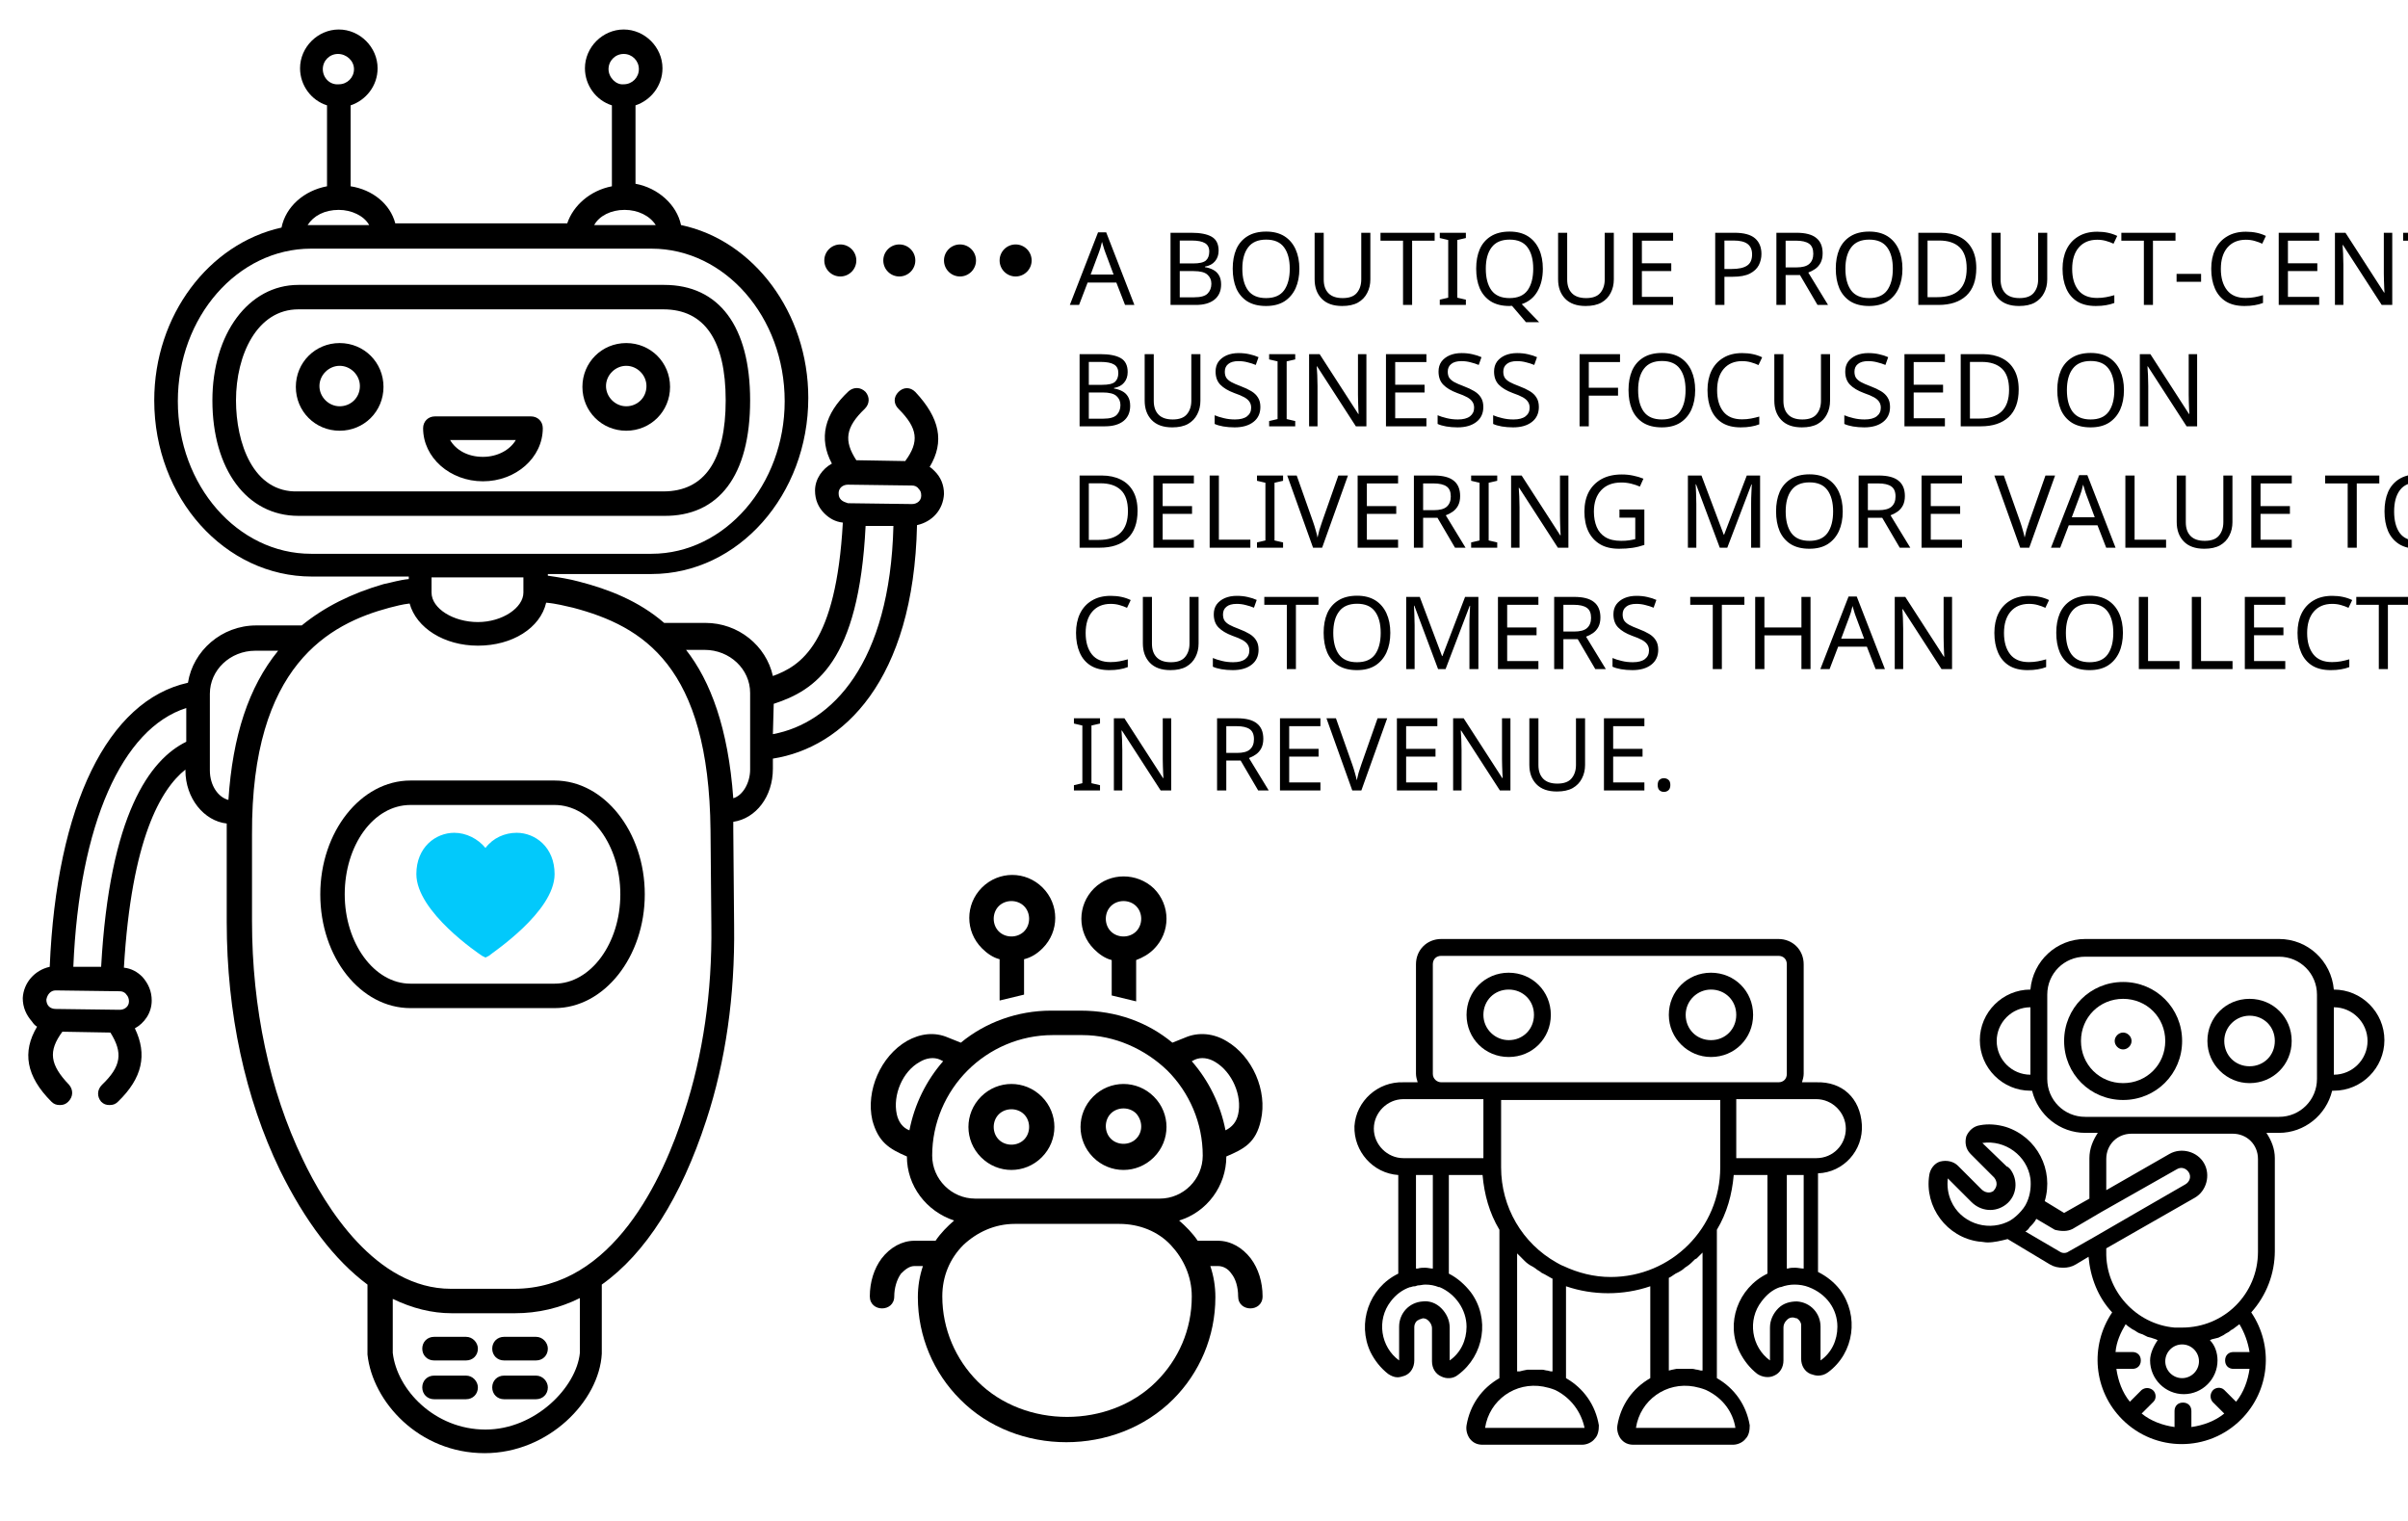
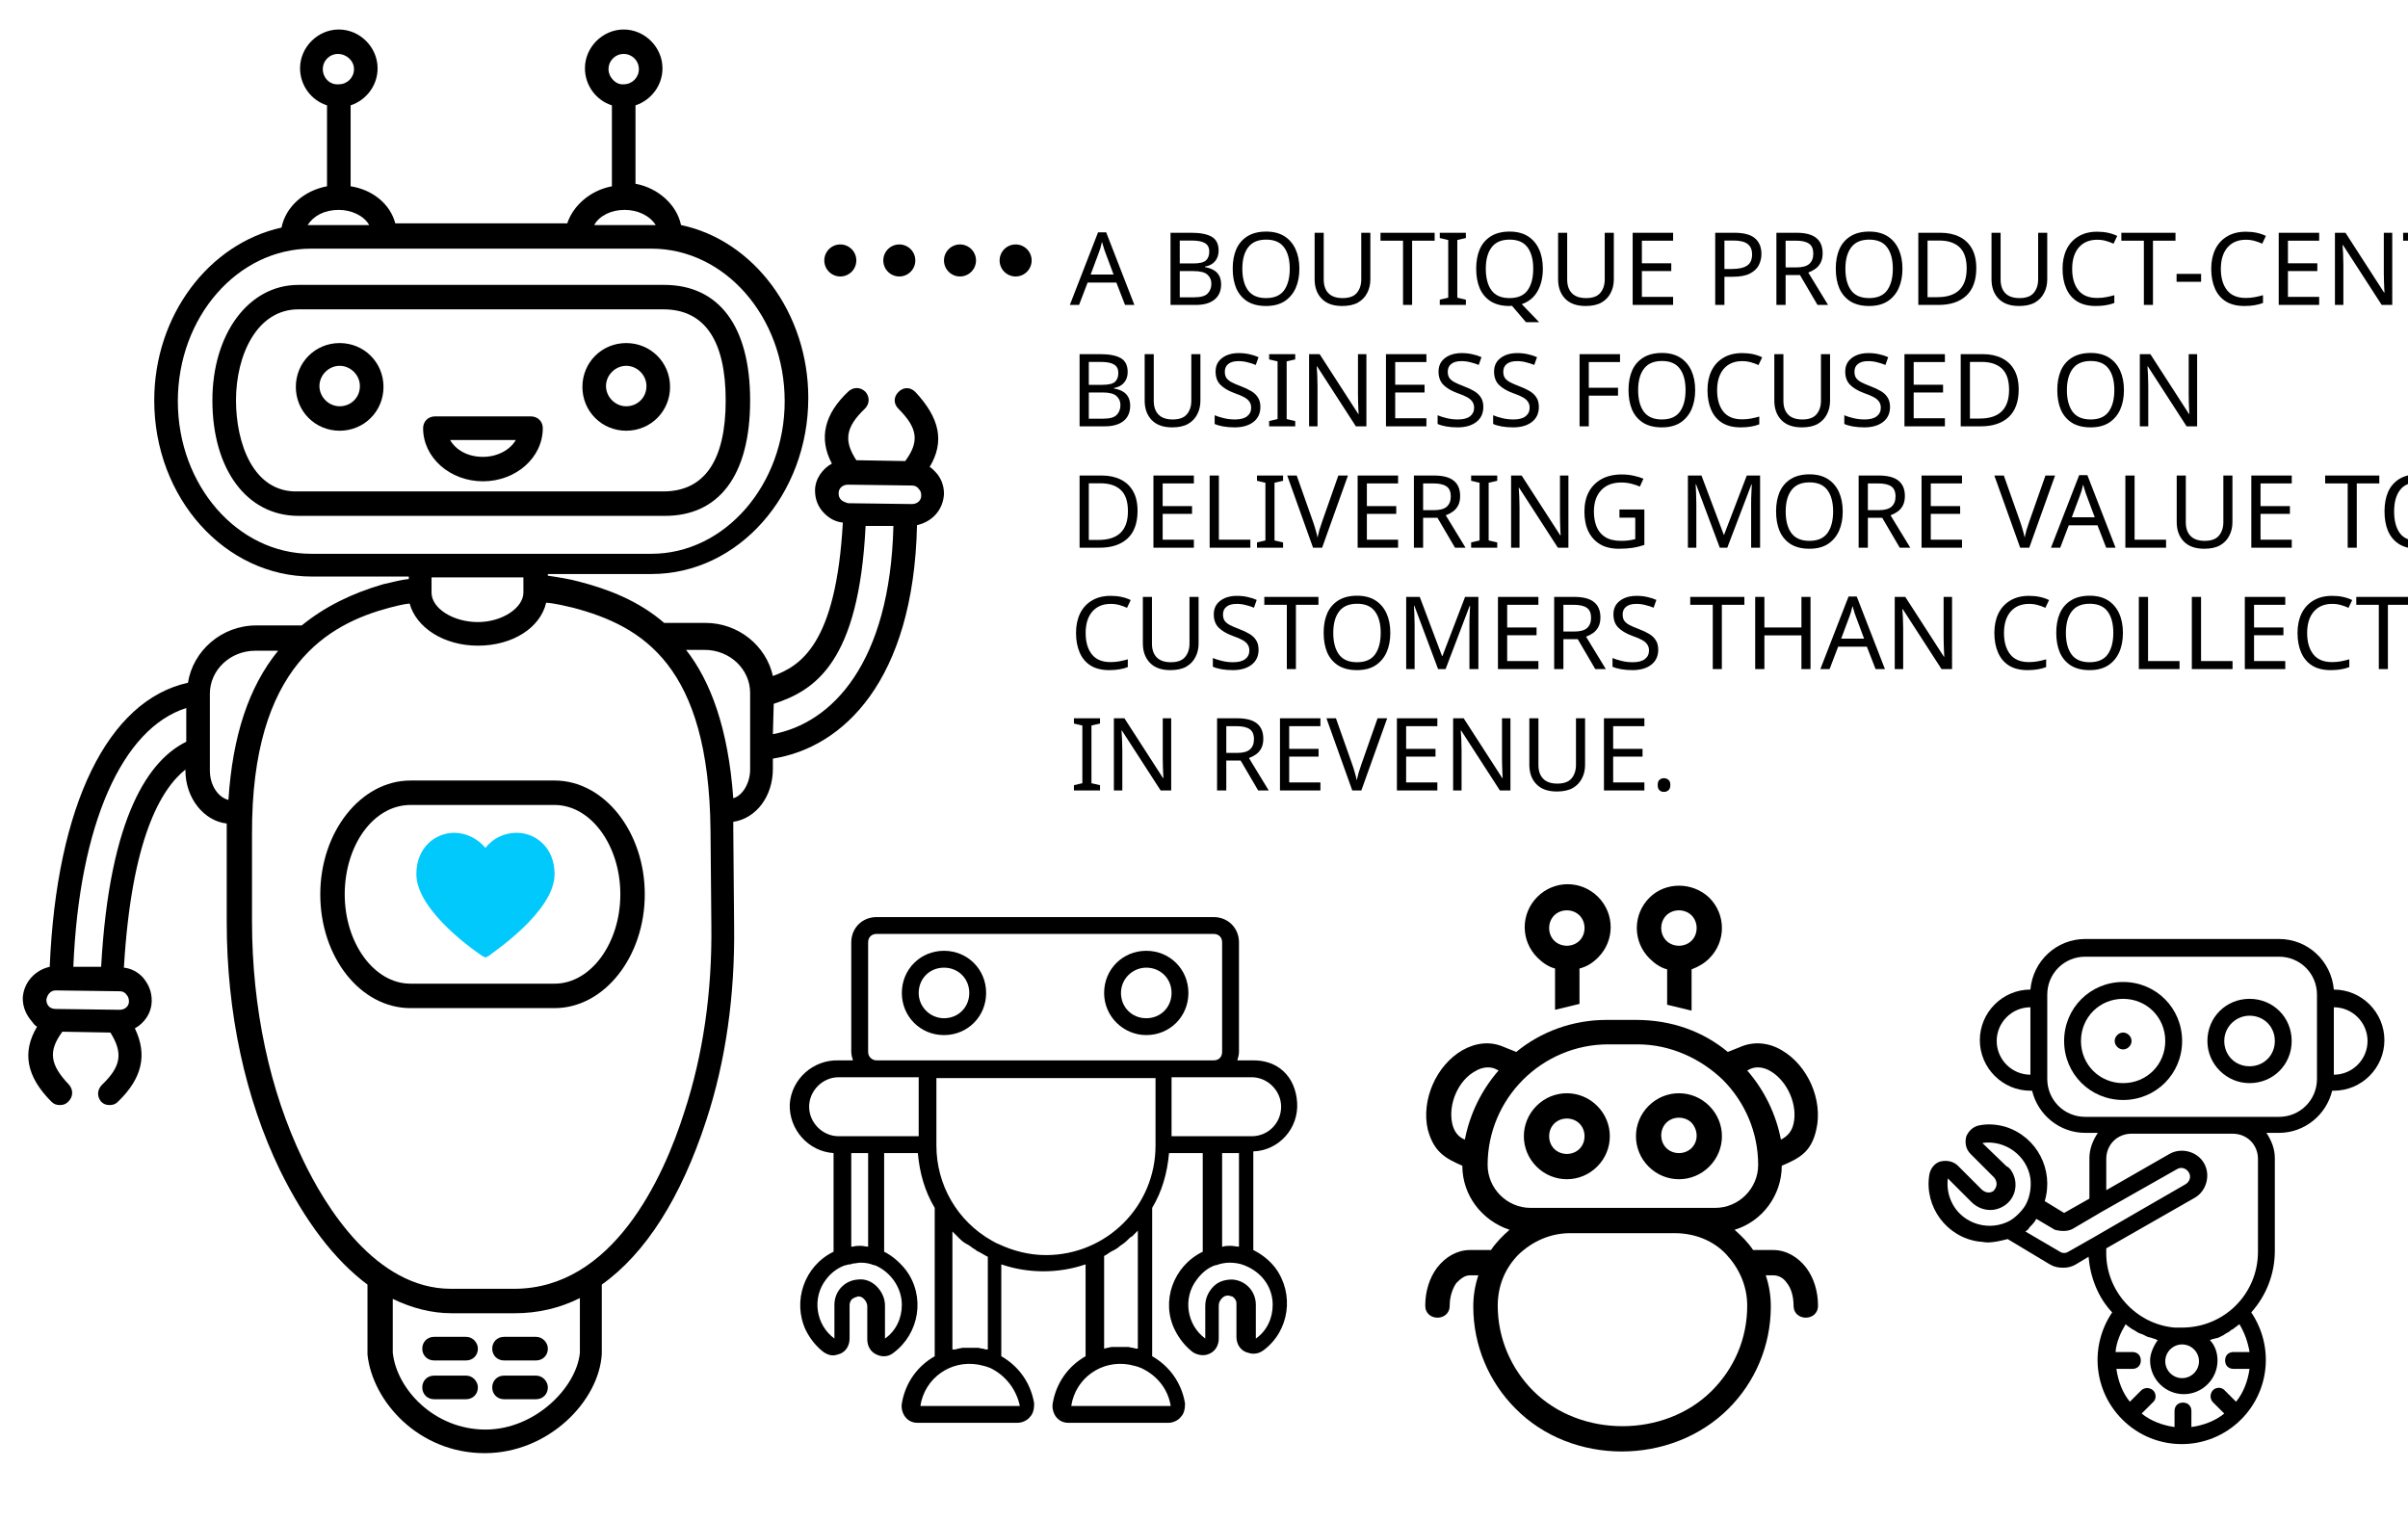
<svg xmlns="http://www.w3.org/2000/svg" version="1.1" id="Family" x="0px" y="0px" viewBox="0 0 285.7 180.4" style="enable-background:new 0 0 285.7 180.4;" xml:space="preserve">
  <style type="text/css">
	.st0{display:none;}
	.st1{fill:#02C9FB;}
	.st2{fill:none;}
	.st3{font-family:'HelveticaNeue-CondensedBlack';}
	.st4{font-size:11.996px;}
</style>
  <g id="Child_2_">
    <g id="Bot_33_1_">
      <path d="M258.9,123.5c0-3.9-3.1-7-7-7s-7,3.1-7,7s3.1,7,7,7S258.9,127.4,258.9,123.5z M251.9,128.5c-2.8,0-5-2.2-5-5s2.2-5,5-5    s5,2.2,5,5S254.7,128.5,251.9,128.5z" />
      <path d="M266.9,128.5c2.8,0,5-2.2,5-5s-2.2-5-5-5s-5,2.2-5,5S264.2,128.5,266.9,128.5z M266.9,120.5c1.7,0,3,1.3,3,3s-1.3,3-3,3    s-3-1.3-3-3S265.3,120.5,266.9,120.5z" />
      <path d="M251.2,122.8c-0.4,0.4-0.4,1,0,1.4s1,0.4,1.4,0s0.4-1,0-1.4S251.6,122.4,251.2,122.8z" />
      <path d="M236.5,141.3c-0.4,0.3-1,0.2-1.4-0.2l-2.8-2.8c-0.5-0.5-1.3-0.7-2.1-0.5c-0.7,0.2-1.2,0.9-1.3,1.6    c-0.6,3.8,2.1,7.4,5.9,7.9c0.3,0,0.7,0.1,1,0.1c0.8,0,1.6-0.2,2.4-0.4l5,3c0.5,0.3,1,0.4,1.6,0.4c0.5,0,1-0.1,1.5-0.4l1.5-0.9    c0.2,2.4,1.1,4.8,2.8,6.6c-2.7,4-2.2,9.3,1.2,12.7l0,0l0,0c3.9,3.9,10.2,3.9,14.1,0l0,0l0,0c3.4-3.4,3.9-8.7,1.2-12.7    c1.8-2,2.8-4.6,2.8-7.3v-11c0-1.1-0.4-2.1-1-3h1.5c3,0,5.6-2.1,6.3-5h0.2c3.3,0,6-2.7,6-6s-2.7-6-6-6l0,0c-0.3-3.4-3.1-6-6.5-6    h-23c-3.4,0-6.2,2.6-6.5,6l0,0c-3.3,0-6,2.7-6,6s2.7,6,6,6h0.2c0.7,2.9,3.3,5,6.3,5h1.5c-0.6,0.9-1,1.9-1,3v4.8l-3,1.7l-2.3-1.4    c1.1-3.7-0.9-7.6-4.6-8.8c-1-0.3-2.1-0.4-3.1-0.2c-0.7,0.1-1.3,0.6-1.6,1.3c-0.2,0.7-0.1,1.5,0.5,2.1l2.8,2.8    C237,140.2,237,140.8,236.5,141.3C236.6,141.2,236.6,141.3,236.5,141.3z M262.8,158.8l0.4-0.1l0.6-0.3l0.3-0.2    c0.2-0.1,0.4-0.2,0.6-0.4l0.2-0.1c0.3-0.2,0.5-0.4,0.8-0.6c0.6,1,1,2.1,1.2,3.3H265c-0.6,0-1,0.4-1,1s0.4,1,1,1h1.9    c-0.2,1.4-0.7,2.8-1.6,3.9l-1.4-1.4c-0.4-0.4-1.1-0.3-1.4,0.1c-0.3,0.4-0.3,0.9,0,1.3l1.4,1.4c-1.1,0.9-2.5,1.4-3.9,1.6v-1.9    c0-0.6-0.4-1-1-1s-1,0.4-1,1v1.9c-1.4-0.2-2.8-0.7-3.9-1.6l1.4-1.4c0.4-0.4,0.3-1.1-0.1-1.4c-0.4-0.3-0.9-0.3-1.3,0l-1.4,1.4    c-0.9-1.1-1.4-2.5-1.6-3.9h1.9c0.6,0,1-0.4,1-1s-0.4-1-1-1h-2c0.1-1.2,0.6-2.3,1.2-3.3c0.2,0.2,0.5,0.4,0.8,0.6l0.2,0.1    c0.2,0.1,0.4,0.3,0.7,0.4l0.3,0.1l0.6,0.3l0.4,0.1l0.6,0.2l0.2,0.1c-0.5,0.7-0.9,1.6-0.9,2.4c0,2.2,1.8,4,4,4s4-1.8,4-4    c0-0.9-0.3-1.8-0.9-2.4l0.2-0.1L262.8,158.8z M260.9,161.5c0,1.1-0.9,2-2,2s-2-0.9-2-2s0.9-2,2-2S260.9,160.4,260.9,161.5z     M280.9,123.5c0,2.2-1.8,4-4,4v-8C279.1,119.5,280.9,121.3,280.9,123.5z M236.9,123.5c0-2.2,1.8-4,4-4v8    C238.7,127.5,236.9,125.7,236.9,123.5z M242.9,128v-10c0-2.5,2-4.5,4.5-4.5h23c2.5,0,4.5,2,4.5,4.5v10c0,2.5-2,4.5-4.5,4.5h-23    C244.9,132.5,242.9,130.5,242.9,128z M249.9,137.5c0-1.7,1.3-3,3-3h12c1.7,0,3,1.3,3,3v11c0,5-4,9-9,9c-0.3,0-0.6,0-0.9,0    c-4.6-0.4-8.2-4.4-8.1-9v-0.4l10.5-6c1.4-0.8,1.9-2.7,1.1-4.1s-2.7-1.9-4.1-1.1l-7.5,4.3V137.5z M245.9,145.8l3.4-2l0,0l9-5.1    c0.5-0.3,1.1-0.1,1.4,0.4s0.1,1.1-0.4,1.4l-5.2,3l-5.7,3.3l0,0l-3,1.7c-0.3,0.2-0.7,0.2-1,0l-4.1-2.4c0.2-0.1,0.4-0.3,0.5-0.5    c0.3-0.3,0.6-0.6,0.8-1l0,0l2.2,1.3C244.6,146.1,245.3,146.1,245.9,145.8z M238.1,138.4l-2.9-2.8c2.7-0.4,5.3,1.5,5.7,4.2    c0.1,0.9,0,1.9-0.4,2.8l0,0c-0.2,0.5-0.6,1-1,1.4s-0.9,0.8-1.4,1c-2.5,1.1-5.5,0-6.6-2.5c-0.4-0.9-0.5-1.8-0.4-2.7l2.8,2.8    c1.1,1.1,2.8,1.3,4.1,0.3s1.5-2.9,0.5-4.2C238.3,138.5,238.2,138.4,238.1,138.4L238.1,138.4z" />
    </g>
  </g>
  <g id="Child_1_">
    <g id="Bot_33">
-       <path d="M184,120.4c0-2.8-2.2-5-5-5s-5,2.2-5,5s2.2,5,5,5S184,123.2,184,120.4z M176,120.4c0-1.7,1.3-3,3-3s3,1.3,3,3s-1.3,3-3,3    C177.4,123.4,176,122.1,176,120.4z" />
-       <path d="M203,125.4c2.8,0,5-2.2,5-5s-2.2-5-5-5s-5,2.2-5,5C198,123.2,200.3,125.4,203,125.4z M203,117.4c1.7,0,3,1.3,3,3    s-1.3,3-3,3s-3-1.3-3-3S201.4,117.4,203,117.4z" />
-       <path d="M215.5,128.4h-1.7c0.1-0.3,0.2-0.7,0.2-1v-13c0-1.7-1.3-3-3-3h-40c-1.7,0-3,1.3-3,3v13c0,0.3,0.1,0.7,0.2,1h-1.7    c-3-0.1-5.6,2.2-5.8,5.2c-0.1,3,2.2,5.6,5.2,5.8v11.7c-3.5,1.7-4.9,5.9-3.3,9.3c0.5,1,1.2,1.9,2.1,2.6c0.3,0.2,0.7,0.4,1.1,0.4    c0.3,0,0.6-0.1,0.9-0.2c0.7-0.3,1.1-1,1.1-1.8v-4c0-0.3,0.2-0.7,0.5-0.8c0.1-0.1,0.3-0.1,0.5-0.2c0.3,0,0.5,0.1,0.7,0.3    s0.4,0.5,0.4,0.9v3.9c0,0.8,0.4,1.5,1.1,1.8c0.6,0.3,1.4,0.3,2-0.2c3.1-2.3,3.8-6.7,1.5-9.8c-0.7-0.9-1.6-1.7-2.6-2.2v-11.7h4    c0.2,2.3,0.8,4.5,2,6.5v17.6c-2.1,1.2-3.5,3.2-3.9,5.6c-0.1,0.6,0.1,1.2,0.4,1.6c0.4,0.5,0.9,0.7,1.5,0.7h11.8    c0.6,0,1.2-0.3,1.5-0.7c0.4-0.4,0.5-1,0.5-1.6c-0.4-2.4-1.8-4.4-3.9-5.6v-10.9c3.2,1.1,6.8,1.1,10,0v10.9    c-2.1,1.2-3.5,3.2-3.9,5.6c-0.1,0.6,0.1,1.2,0.4,1.6c0.4,0.5,0.9,0.7,1.5,0.7h11.8c0.6,0,1.2-0.3,1.5-0.7c0.4-0.4,0.5-1,0.5-1.6    c-0.4-2.4-1.8-4.4-3.9-5.6v-17.6c1.2-2,1.8-4.2,2-6.5h4v11.7c-3.5,1.7-5,5.9-3.3,9.3c0.5,1,1.2,1.9,2.1,2.6c0.6,0.4,1.4,0.5,2,0.2    c0.7-0.3,1.1-1,1.1-1.8v-3.9c0-0.3,0.1-0.6,0.4-0.9c0.2-0.2,0.4-0.3,0.7-0.3c0.2,0,0.3,0.1,0.5,0.1c0.3,0.2,0.5,0.5,0.5,0.8v4    c0,0.8,0.4,1.5,1.1,1.8c0.3,0.1,0.6,0.2,0.9,0.2c0.4,0,0.8-0.1,1.2-0.4c3.1-2.3,3.7-6.7,1.4-9.8c-0.7-0.9-1.6-1.6-2.6-2.1v-11.7    c3-0.1,5.4-2.7,5.2-5.8S218.6,128.3,215.5,128.4z M170,127.4v-13c0-0.6,0.4-1,1-1h40c0.6,0,1,0.4,1,1v13c0,0.6-0.4,1-1,1h-40    C170.5,128.4,170,128,170,127.4z M174,157.4c0,1.6-0.7,3.1-2,4v-3.9c0-0.9-0.4-1.7-1-2.3s-1.4-0.9-2.2-0.8c-1.6,0.1-2.8,1.4-2.8,3    v4c-2.2-1.6-2.7-4.8-1-7c0.6-0.8,1.4-1.4,2.3-1.7h0.1l0,0c0.2-0.1,0.4-0.1,0.5-0.1l0.3-0.1c0.3,0,0.6-0.1,0.9-0.1    c0.6,0,1.1,0.1,1.6,0.3h0.1C172.7,153.5,174,155.4,174,157.4z M170,150.5c-0.3,0-0.6-0.1-0.9-0.1l0,0c-0.3,0-0.6,0-0.9,0.1H168    v-11.1h2V150.5z M166.5,137.4c-1.9,0-3.5-1.6-3.5-3.5s1.6-3.5,3.5-3.5h9.5v7H166.5z M181.9,150.3l0.3,0.2c0.2,0.2,0.5,0.3,0.7,0.5    l0.4,0.2l0.7,0.4l0.2,0.1v11H184l-0.4-0.1c-0.2,0-0.4-0.1-0.6-0.1h-0.3c-0.2,0-0.4,0-0.6,0c-0.2,0-0.4,0-0.6,0h-0.3l-0.5,0.1    l-0.4,0.1H180v-14l0.1,0.1c0.2,0.2,0.5,0.5,0.7,0.7l0.1,0.1C181.2,149.9,181.5,150.1,181.9,150.3z M188,169.4h-11.8    c0.5-3.3,3.6-5.5,6.9-4.9c0.5,0.1,0.9,0.2,1.4,0.4l0.2,0.1C186.4,165.9,187.6,167.5,188,169.4z M185.5,150.2    c-0.3-0.1-0.6-0.3-0.8-0.4c-4.1-2.3-6.6-6.6-6.6-11.3v-8h26v8c0,7.2-5.8,13-13,13C189.1,151.5,187.2,151,185.5,150.2L185.5,150.2z     M202,148.6v14h-0.2l-0.4-0.1c-0.2,0-0.4-0.1-0.6-0.1h-0.3c-0.2,0-0.4,0-0.6,0s-0.4,0-0.6,0h-0.4l-0.5,0.1l-0.4,0.1l0,0v-11    l0.2-0.1l0.6-0.4l0.4-0.2c0.2-0.1,0.5-0.3,0.7-0.5l0.3-0.2c0.3-0.2,0.6-0.5,0.9-0.8l0.2-0.1C201.5,149.1,201.7,148.9,202,148.6    L202,148.6z M205.9,169.4h-11.8c0.5-3.3,3.6-5.5,6.9-4.9c0.5,0.1,0.9,0.2,1.4,0.4l0.2,0.1C204.4,165.9,205.6,167.5,205.9,169.4z     M214,150.5c-0.3,0-0.7-0.1-1-0.1l0,0c-0.3,0-0.6,0-0.9,0.1H212v-11.1h2V150.5z M218,157.4c0,1.6-0.7,3.1-2,4v-4    c0-1.6-1.2-2.9-2.8-3c-0.8,0-1.6,0.2-2.2,0.8c-0.6,0.6-1,1.4-1,2.3v3.9c-2.2-1.6-2.7-4.8-1-7c0.6-0.8,1.3-1.4,2.2-1.7h0.1    c0.5-0.2,1.1-0.3,1.6-0.3c0.6,0,1.2,0.1,1.7,0.3l0,0l0,0C216.7,153.5,218,155.3,218,157.4z M215.5,137.4H206v-7h9.5    c1.9,0,3.5,1.6,3.5,3.5S217.5,137.4,215.5,137.4z" />
-       <path class="st0" d="M198.9,138.8c-0.2-0.3-0.5-0.6-0.9-0.6h-5.6l1.5-4.5c0.2-0.5-0.1-1.1-0.6-1.3c-0.1,0-0.2-0.1-0.3-0.1h-5    c-0.5,0-0.9,0.3-1,0.7l-3,9.2c-0.2,0.5,0.1,1.1,0.6,1.3c0.1,0,0.2,0.1,0.4,0h5.8l-0.8,4.7c-0.1,0.5,0.2,0.9,0.6,1.1    c0.1,0.1,0.3,0.1,0.4,0.1c0.3,0,0.6-0.1,0.8-0.4l7-9.2C199.1,139.6,199.1,139.2,198.9,138.8z M192.7,144.6l0.3-1.8    c0.1-0.5-0.3-1.1-0.8-1.2c-0.1,0-0.1,0-0.2,0h-5.6l2.3-7.2h2.9l-1.6,4.5c-0.2,0.5,0.1,1.1,0.6,1.3c0.1,0,0.2,0.1,0.3,0.1h5    L192.7,144.6z" />
+       <path d="M117,117.8c0-2.8-2.2-5-5-5s-5,2.2-5,5s2.2,5,5,5S117,120.6,117,117.8z M109,117.8c0-1.7,1.3-3,3-3s3,1.3,3,3s-1.3,3-3,3    C110.4,120.8,109,119.5,109,117.8z" />
+       <path d="M136,122.8c2.8,0,5-2.2,5-5s-2.2-5-5-5s-5,2.2-5,5C131,120.6,133.3,122.8,136,122.8z M136,114.8c1.7,0,3,1.3,3,3    s-1.3,3-3,3s-3-1.3-3-3S134.4,114.8,136,114.8z" />
+       <path d="M148.5,125.8h-1.7c0.1-0.3,0.2-0.7,0.2-1v-13c0-1.7-1.3-3-3-3h-40c-1.7,0-3,1.3-3,3v13c0,0.3,0.1,0.7,0.2,1h-1.7    c-3-0.1-5.6,2.2-5.8,5.2c-0.1,3,2.2,5.6,5.2,5.8v11.7c-3.5,1.7-4.9,5.9-3.3,9.3c0.5,1,1.2,1.9,2.1,2.6c0.3,0.2,0.7,0.4,1.1,0.4    c0.3,0,0.6-0.1,0.9-0.2c0.7-0.3,1.1-1,1.1-1.8v-4c0-0.3,0.2-0.7,0.5-0.8c0.1-0.1,0.3-0.1,0.5-0.2c0.3,0,0.5,0.1,0.7,0.3    s0.4,0.5,0.4,0.9v3.9c0,0.8,0.4,1.5,1.1,1.8c0.6,0.3,1.4,0.3,2-0.2c3.1-2.3,3.8-6.7,1.5-9.8c-0.7-0.9-1.6-1.7-2.6-2.2v-11.7h4    c0.2,2.3,0.8,4.5,2,6.5v17.6c-2.1,1.2-3.5,3.2-3.9,5.6c-0.1,0.6,0.1,1.2,0.4,1.6c0.4,0.5,0.9,0.7,1.5,0.7h11.8    c0.6,0,1.2-0.3,1.5-0.7c0.4-0.4,0.5-1,0.5-1.6c-0.4-2.4-1.8-4.4-3.9-5.6V150c3.2,1.1,6.8,1.1,10,0v10.9c-2.1,1.2-3.5,3.2-3.9,5.6    c-0.1,0.6,0.1,1.2,0.4,1.6c0.4,0.5,0.9,0.7,1.5,0.7h11.8c0.6,0,1.2-0.3,1.5-0.7c0.4-0.4,0.5-1,0.5-1.6c-0.4-2.4-1.8-4.4-3.9-5.6    v-17.6c1.2-2,1.8-4.2,2-6.5h4v11.7c-3.5,1.7-5,5.9-3.3,9.3c0.5,1,1.2,1.9,2.1,2.6c0.6,0.4,1.4,0.5,2,0.2c0.7-0.3,1.1-1,1.1-1.8    v-3.9c0-0.3,0.1-0.6,0.4-0.9c0.2-0.2,0.4-0.3,0.7-0.3c0.2,0,0.3,0.1,0.5,0.1c0.3,0.2,0.5,0.5,0.5,0.8v4c0,0.8,0.4,1.5,1.1,1.8    c0.3,0.1,0.6,0.2,0.9,0.2c0.4,0,0.8-0.1,1.2-0.4c3.1-2.3,3.7-6.7,1.4-9.8c-0.7-0.9-1.6-1.6-2.6-2.1v-11.7c3-0.1,5.4-2.7,5.2-5.8    C153.7,127.7,151.6,125.7,148.5,125.8z M103,124.8v-13c0-0.6,0.4-1,1-1h40c0.6,0,1,0.4,1,1v13c0,0.6-0.4,1-1,1h-40    C103.5,125.8,103,125.4,103,124.8z M107,154.8c0,1.6-0.7,3.1-2,4v-3.9c0-0.9-0.4-1.7-1-2.3s-1.4-0.9-2.2-0.8    c-1.6,0.1-2.8,1.4-2.8,3v4c-2.2-1.6-2.7-4.8-1-7c0.6-0.8,1.4-1.4,2.3-1.7h0.1l0,0c0.2-0.1,0.4-0.1,0.5-0.1l0.3-0.1    c0.3,0,0.6-0.1,0.9-0.1c0.6,0,1.1,0.1,1.6,0.3h0.1C105.7,150.9,107,152.8,107,154.8z M103,147.9c-0.3,0-0.6-0.1-0.9-0.1l0,0    c-0.3,0-0.6,0-0.9,0.1H101v-11.1h2V147.9z M99.5,134.8c-1.9,0-3.5-1.6-3.5-3.5s1.6-3.5,3.5-3.5h9.5v7H99.5z M114.9,147.7l0.3,0.2    c0.2,0.2,0.5,0.3,0.7,0.5l0.4,0.2l0.7,0.4l0.2,0.1v11H117l-0.4-0.1c-0.2,0-0.4-0.1-0.6-0.1h-0.3c-0.2,0-0.4,0-0.6,0s-0.4,0-0.6,0    h-0.3l-0.5,0.1l-0.4,0.1H113v-14l0.1,0.1c0.2,0.2,0.5,0.5,0.7,0.7l0.1,0.1C114.2,147.3,114.5,147.5,114.9,147.7z M121,166.8h-11.8    c0.5-3.3,3.6-5.5,6.9-4.9c0.5,0.1,0.9,0.2,1.4,0.4l0.2,0.1C119.4,163.3,120.6,164.9,121,166.8z M118.5,147.6    c-0.3-0.1-0.6-0.3-0.8-0.4c-4.1-2.3-6.6-6.6-6.6-11.3v-8h26v8c0,7.2-5.8,13-13,13C122.1,148.9,120.2,148.4,118.5,147.6    L118.5,147.6z M135,146v14h-0.2l-0.4-0.1c-0.2,0-0.4-0.1-0.6-0.1h-0.3c-0.2,0-0.4,0-0.6,0s-0.4,0-0.6,0h-0.4l-0.5,0.1L131,160l0,0    v-11l0.2-0.1l0.6-0.4l0.4-0.2c0.2-0.1,0.5-0.3,0.7-0.5l0.3-0.2c0.3-0.2,0.6-0.5,0.9-0.8l0.2-0.1C134.5,146.5,134.7,146.3,135,146    L135,146z M138.9,166.8h-11.8c0.5-3.3,3.6-5.5,6.9-4.9c0.5,0.1,0.9,0.2,1.4,0.4l0.2,0.1C137.4,163.3,138.6,164.9,138.9,166.8z     M147,147.9c-0.3,0-0.7-0.1-1-0.1l0,0c-0.3,0-0.6,0-0.9,0.1H145v-11.1h2V147.9z M151,154.8c0,1.6-0.7,3.1-2,4v-4    c0-1.6-1.2-2.9-2.8-3c-0.8,0-1.6,0.2-2.2,0.8c-0.6,0.6-1,1.4-1,2.3v3.9c-2.2-1.6-2.7-4.8-1-7c0.6-0.8,1.3-1.4,2.2-1.7h0.1    c0.5-0.2,1.1-0.3,1.6-0.3c0.6,0,1.2,0.1,1.7,0.3l0,0l0,0C149.7,150.9,151,152.7,151,154.8z M148.5,134.8H139v-7h9.5    c1.9,0,3.5,1.6,3.5,3.5S150.5,134.8,148.5,134.8z" />
+       <path class="st0" d="M131.9,136.2c-0.2-0.3-0.5-0.6-0.9-0.6h-5.6l1.5-4.5c0.2-0.5-0.1-1.1-0.6-1.3c-0.1,0-0.2-0.1-0.3-0.1h-5    c-0.5,0-0.9,0.3-1,0.7l-3,9.2c-0.2,0.5,0.1,1.1,0.6,1.3c0.1,0,0.2,0.1,0.4,0h5.8l-0.8,4.7c-0.1,0.5,0.2,0.9,0.6,1.1    c0.1,0.1,0.3,0.1,0.4,0.1c0.3,0,0.6-0.1,0.8-0.4l7-9.2C132.1,137,132.1,136.6,131.9,136.2z M125.7,142l0.3-1.8    c0.1-0.5-0.3-1.1-0.8-1.2c-0.1,0-0.1,0-0.2,0h-5.6l2.3-7.2h2.9l-1.6,4.5c-0.2,0.5,0.1,1.1,0.6,1.3c0.1,0,0.2,0.1,0.3,0.1h5    L125.7,142z" />
    </g>
  </g>
  <g id="Child">
    <g id="Слой_x0020_1">
-       <path d="M136.9,105.4c2,2,2,5.2,0,7.2c-0.6,0.6-1.3,1-2.1,1.3v4.9l-2.9-0.7v-4.2c-0.8-0.2-1.5-0.7-2.1-1.3c-2-2-2-5.2,0-7.2    C131.7,103.5,134.9,103.5,136.9,105.4z M145.4,134.1c0.8-0.4,1.3-1,1.5-1.9c0.5-2.2-0.7-5-2.7-6.2c-0.8-0.5-1.7-0.6-2.4-0.3    l-0.4,0.2C143.4,128.2,144.8,131,145.4,134.1L145.4,134.1z M139.1,123.7l1.5-0.6c1.6-0.7,3.4-0.5,4.9,0.4c3.1,1.8,4.9,5.9,4.1,9.4    c-0.6,2.7-2,3.4-4.1,4.3c0,3.5-2.3,6.6-5.6,7.6c0.8,0.7,1.6,1.5,2.2,2.4c0.8,0,1.6,0,2.4,0c1.5,0,2.9,0.8,3.9,2.1    c0.9,1.2,1.4,2.8,1.4,4.5c0,1.9-2.9,1.9-2.9,0c0-1.1-0.3-2.1-0.8-2.7c-0.4-0.6-1-0.9-1.6-0.9h-0.9c0.4,1.2,0.6,2.4,0.6,3.7    c0,4.7-1.9,9-5,12.1c-6.8,6.8-18.6,6.8-25.3,0c-3.1-3.1-5-7.4-5-12.1c0-1.3,0.2-2.5,0.6-3.7h-1c-0.6,0-1.1,0.4-1.6,0.9    c-0.5,0.7-0.8,1.7-0.8,2.7c0,1.9-2.9,1.9-2.9,0c0-1.7,0.5-3.3,1.4-4.5c1-1.3,2.4-2.1,3.9-2.1h2.5c0.6-0.9,1.4-1.7,2.2-2.4    c-3.3-1.1-5.6-4.1-5.6-7.6c-2.1-0.9-3.4-1.7-4.1-4.3c-0.8-3.5,1-7.6,4.1-9.4c1.6-0.9,3.3-1.1,4.9-0.4l1.5,0.6    c2.9-2.4,6.7-3.8,10.7-3.8h3.5C132.5,119.9,136.2,121.3,139.1,123.7L139.1,123.7z M111.9,125.9l-0.4-0.2c-0.7-0.3-1.6-0.2-2.4,0.3    c-2,1.1-3.2,3.9-2.7,6.2c0.2,0.9,0.7,1.6,1.5,1.9C108.5,131,109.9,128.2,111.9,125.9L111.9,125.9z M128.4,122.8h-3.5    c-3.9,0-7.5,1.6-10.1,4.2c-2.6,2.6-4.2,6.2-4.2,10.1c0,2.8,2.3,5.1,5.1,5.1h21.9c2.8,0,5.1-2.3,5.1-5.1c0-3.9-1.6-7.5-4.2-10.1    C135.9,124.5,132.3,122.8,128.4,122.8L128.4,122.8z M136.9,130.1c2,2,2,5.2,0,7.2s-5.2,2-7.2,0s-2-5.2,0-7.2    S134.9,128.1,136.9,130.1L136.9,130.1z M134.8,132.1c-0.8-0.8-2.2-0.8-3,0s-0.8,2.2,0,3s2.2,0.8,3,0S135.6,133,134.8,132.1z     M123.6,130.1c2,2,2,5.2,0,7.2s-5.2,2-7.2,0s-2-5.2,0-7.2S121.6,128.1,123.6,130.1z M121.5,132.2c-0.8-0.8-2.2-0.8-3,0    s-0.8,2.2,0,3s2.2,0.8,3,0S122.3,133,121.5,132.2z M132.8,145.2h-12.4c-2.4,0-4.5,1-6.1,2.5c-1.6,1.6-2.5,3.7-2.5,6.1    c0,3.9,1.6,7.5,4.2,10.1c5.6,5.6,15.6,5.6,21.2,0c2.6-2.6,4.2-6.1,4.2-10.1c0-2.4-1-4.5-2.5-6.1    C137.4,146.1,135.2,145.2,132.8,145.2L132.8,145.2z M121.5,113.8v4.2l-2.9,0.7v-4.9c-0.8-0.2-1.5-0.7-2.1-1.3c-2-2-2-5.2,0-7.2    s5.2-2,7.2,0s2,5.2,0,7.2C123,113.2,122.3,113.6,121.5,113.8z M121.5,107.5c-0.8-0.8-2.2-0.8-3,0s-0.8,2.2,0,3s2.2,0.8,3,0    S122.3,108.3,121.5,107.5z M134.8,107.5c-0.8-0.8-2.2-0.8-3,0s-0.8,2.2,0,3s2.2,0.8,3,0S135.6,108.3,134.8,107.5z" />
+       <path d="M202.8,106.5c2,2,2,5.2,0,7.2c-0.6,0.6-1.3,1-2.1,1.3v4.9l-2.9-0.7V115c-0.8-0.2-1.5-0.7-2.1-1.3c-2-2-2-5.2,0-7.2    C197.6,104.6,200.8,104.6,202.8,106.5z M211.3,135.2c0.8-0.4,1.3-1,1.5-1.9c0.5-2.2-0.7-5-2.7-6.2c-0.8-0.5-1.7-0.6-2.4-0.3    l-0.4,0.2C209.3,129.3,210.7,132.1,211.3,135.2L211.3,135.2z M205,124.8l1.5-0.6c1.6-0.7,3.4-0.5,4.9,0.4c3.1,1.8,4.9,5.9,4.1,9.4    c-0.6,2.7-2,3.4-4.1,4.3c0,3.5-2.3,6.6-5.6,7.6c0.8,0.7,1.6,1.5,2.2,2.4c0.8,0,1.6,0,2.4,0c1.5,0,2.9,0.8,3.9,2.1    c0.9,1.2,1.4,2.8,1.4,4.5c0,1.9-2.9,1.9-2.9,0c0-1.1-0.3-2.1-0.8-2.7c-0.4-0.6-1-0.9-1.6-0.9h-0.9c0.4,1.2,0.6,2.4,0.6,3.7    c0,4.7-1.9,9-5,12.1c-6.8,6.8-18.6,6.8-25.3,0c-3.1-3.1-5-7.4-5-12.1c0-1.3,0.2-2.5,0.6-3.7h-1c-0.6,0-1.1,0.4-1.6,0.9    c-0.5,0.7-0.8,1.7-0.8,2.7c0,1.9-2.9,1.9-2.9,0c0-1.7,0.5-3.3,1.4-4.5c1-1.3,2.4-2.1,3.9-2.1h2.5c0.6-0.9,1.4-1.7,2.2-2.4    c-3.3-1.1-5.6-4.1-5.6-7.6c-2.1-0.9-3.4-1.7-4.1-4.3c-0.8-3.5,1-7.6,4.1-9.4c1.6-0.9,3.3-1.1,4.9-0.4l1.5,0.6    c2.9-2.4,6.7-3.8,10.7-3.8h3.5C198.4,121,202.1,122.4,205,124.8L205,124.8z M177.8,127l-0.4-0.2c-0.7-0.3-1.6-0.2-2.4,0.3    c-2,1.1-3.2,3.9-2.7,6.2c0.2,0.9,0.7,1.6,1.5,1.9C174.4,132.1,175.8,129.3,177.8,127L177.8,127z M194.3,123.9h-3.5    c-3.9,0-7.5,1.6-10.1,4.2c-2.6,2.6-4.2,6.2-4.2,10.1c0,2.8,2.3,5.1,5.1,5.1h21.9c2.8,0,5.1-2.3,5.1-5.1c0-3.9-1.6-7.5-4.2-10.1    C201.8,125.6,198.2,123.9,194.3,123.9L194.3,123.9z M202.8,131.2c2,2,2,5.2,0,7.2s-5.2,2-7.2,0s-2-5.2,0-7.2    S200.8,129.2,202.8,131.2L202.8,131.2z M200.7,133.2c-0.8-0.8-2.2-0.8-3,0s-0.8,2.2,0,3s2.2,0.8,3,0S201.5,134.1,200.7,133.2z     M189.5,131.2c2,2,2,5.2,0,7.2s-5.2,2-7.2,0s-2-5.2,0-7.2S187.5,129.2,189.5,131.2z M187.4,133.3c-0.8-0.8-2.2-0.8-3,0    s-0.8,2.2,0,3s2.2,0.8,3,0S188.2,134.1,187.4,133.3z M198.7,146.3h-12.4c-2.4,0-4.5,1-6.1,2.5c-1.6,1.6-2.5,3.7-2.5,6.1    c0,3.9,1.6,7.5,4.2,10.1c5.6,5.6,15.6,5.6,21.2,0c2.6-2.6,4.2-6.1,4.2-10.1c0-2.4-1-4.5-2.5-6.1    C203.3,147.2,201.1,146.3,198.7,146.3L198.7,146.3z M187.4,114.9v4.2l-2.9,0.7v-4.9c-0.8-0.2-1.5-0.7-2.1-1.3c-2-2-2-5.2,0-7.2    s5.2-2,7.2,0s2,5.2,0,7.2C188.9,114.3,188.2,114.7,187.4,114.9z M187.4,108.6c-0.8-0.8-2.2-0.8-3,0s-0.8,2.2,0,3s2.2,0.8,3,0    S188.2,109.4,187.4,108.6z M200.7,108.6c-0.8-0.8-2.2-0.8-3,0s-0.8,2.2,0,3s2.2,0.8,3,0S201.5,109.4,200.7,108.6z" />
    </g>
  </g>
  <g id="Parent">
    <g id="Слой_1">
      <path d="M55.3,163.2h-3.8c-0.8,0-1.4,0.6-1.4,1.4c0,0.8,0.6,1.4,1.4,1.4h3.8c0.8,0,1.4-0.6,1.4-1.4    C56.7,163.9,56.1,163.2,55.3,163.2z" />
      <path d="M63.6,163.2h-3.8c-0.8,0-1.4,0.6-1.4,1.4c0,0.8,0.6,1.4,1.4,1.4h3.8c0.8,0,1.4-0.6,1.4-1.4    C65,163.9,64.4,163.2,63.6,163.2z" />
      <path d="M55.3,158.6h-3.8c-0.8,0-1.4,0.6-1.4,1.4c0,0.8,0.6,1.4,1.4,1.4h3.8c0.8,0,1.4-0.6,1.4-1.4    C56.7,159.3,56.1,158.6,55.3,158.6z" />
      <path d="M63.6,158.6h-3.8c-0.8,0-1.4,0.6-1.4,1.4c0,0.8,0.6,1.4,1.4,1.4h3.8c0.8,0,1.4-0.6,1.4-1.4    C65,159.3,64.4,158.6,63.6,158.6z" />
      <path d="M4.4,121.8c-1.8,3-1.3,5.9,1.7,8.9c0.3,0.3,0.6,0.4,1,0.4s0.7-0.1,1-0.4c0.6-0.6,0.6-1.4,0.1-2c-2.3-2.4-2.5-4-0.8-6.3    l5.7,0.1c1.5,2.4,1.3,4-1,6.2c-0.6,0.6-0.6,1.4-0.1,2c0.3,0.3,0.6,0.4,1,0.4s0.7-0.1,1-0.4c2.9-2.8,3.5-5.6,2-8.7    c1.1-0.6,2-1.8,2-3.3c0-1.1-0.4-2-1.1-2.8c-0.6-0.6-1.3-1-2.2-1.1c0.9-15.3,4.4-21.2,7.3-23.5v0.1c0,3.3,2.2,6,4.9,6.3    c0,0.4,0,0.8,0,1.2v10.5c0,10.8,2.2,20.9,6.3,29.4c3,6.1,6.5,10.7,10.4,13.6v8.2c0,0.1,0,0.1,0,0.1c0.6,5.6,6.1,11.7,13.9,11.7    c7.6,0,13.6-6.2,13.9-11.8v-8.2c5.2-3.7,9.4-10.3,12.4-19.5c2.3-7,3.4-14.8,3.3-23L87,98.3c0-0.3,0-0.6,0-0.8    c2.7-0.4,4.7-3,4.7-6.3V90c8.3-1.3,16.7-9.2,17.1-27.7c1.8-0.4,3.1-1.8,3.2-3.7c0-1.1-0.4-2-1.1-2.7c-0.2-0.2-0.4-0.4-0.6-0.5    c1.8-3,1.2-5.8-1.7-8.9c-0.6-0.6-1.4-0.6-2,0s-0.6,1.4,0,2c2.3,2.3,2.5,3.9,0.8,6.2l-5.8-0.1c-1.5-2.3-1.3-3.9,1-6.1    c0.6-0.6,0.6-1.4,0.1-2c-0.6-0.6-1.4-0.6-2-0.1c-2.9,2.7-3.6,5.6-2,8.6c-1.1,0.6-2,1.8-2,3.2c0,1.1,0.4,2,1.1,2.7    c0.6,0.6,1.3,1,2.2,1.1c-0.8,14.4-5,17-8.3,18.2c-0.8-3.6-4.1-6.3-8-6.3h-4.9c-3-2.6-6.6-4-10.1-4.9c-1.1-0.3-2.3-0.5-3.7-0.7    v-0.2h12.3c10.3,0,18.6-9.4,18.6-20.9c0-10.1-6.5-18.7-15.1-20.5c-0.5-2.4-2.7-4.4-5.4-4.9v-9.3c1.8-0.6,3.2-2.3,3.2-4.4    c0-2.5-2.1-4.6-4.6-4.6s-4.6,2.1-4.6,4.6c0,2,1.3,3.8,3.2,4.4v9.6c-2.6,0.5-4.6,2.3-5.3,4.4H46.9c-0.6-2.3-2.7-4-5.3-4.4v-9.6    c1.8-0.6,3.2-2.3,3.2-4.4c0-2.5-2.1-4.6-4.6-4.6s-4.6,2.1-4.6,4.6c0,2,1.3,3.8,3.2,4.4v9.6c-2.7,0.5-4.9,2.4-5.4,4.9    c-8.6,1.9-15.1,10.4-15.1,20.5c0,11.6,8.4,20.9,18.7,20.9h11.5v0.3c-1.1,0.1-2,0.4-3,0.6c-3.8,1.1-7,2.7-9.7,4.9h-5.4    c-4.1,0-7.5,3-8.1,6.8c-9.5,2.1-15.6,14.5-16.4,33.7c-1.8,0.4-3.1,1.9-3.2,3.7c0,1.1,0.4,2,1.1,2.8C4,121.5,4.2,121.7,4.4,121.8z     M99.8,59.3c-0.2-0.2-0.3-0.4-0.3-0.8c0-0.6,0.5-1,1.1-1l0,0l7.6,0.1c0.3,0,0.6,0.1,0.8,0.4c0.2,0.2,0.3,0.4,0.3,0.8    c0,0.6-0.5,1-1.1,1l0,0l-7.6-0.1C100.3,59.6,100,59.5,99.8,59.3z M91.8,83.5c4.9-1.6,10.1-4.9,10.9-21.1h3.3    c-0.4,16.3-7.3,23.4-14.3,24.7L91.8,83.5L91.8,83.5z M57.6,169.6c-6,0-10.5-4.7-11-9.1v-6.4c2.3,1.1,4.6,1.7,7,1.7h7.3    c0.1,0,0.1,0,0.2,0c2.7,0,5.3-0.6,7.7-1.8v6.5C68.4,164.6,63.5,169.6,57.6,169.6z M83.6,77.1c3,0,5.4,2.3,5.4,5.1v0.3v6.3v2.5    c0,1.6-0.9,3.1-2,3.4c-0.6-8.3-2.7-13.9-5.6-17.6C81.4,77.1,83.6,77.1,83.6,77.1z M72.2,8.2c0-1,0.8-1.8,1.8-1.8s1.8,0.8,1.8,1.8    S75,10,74,10C73.1,10.1,72.2,9.2,72.2,8.2z M74.1,24.9c1.6,0,3,0.7,3.7,1.8c-0.1,0-0.3,0-0.4,0h-6.9    C71.1,25.6,72.5,24.9,74.1,24.9z M38.3,8.2c0-1,0.8-1.8,1.8-1.8S42,7.2,42,8.2S41.2,10,40.2,10C39.1,10.1,38.3,9.2,38.3,8.2z     M40.2,24.9c1.5,0,3,0.7,3.6,1.8h-6.9c-0.1,0-0.3,0-0.4,0C37.2,25.6,38.5,24.9,40.2,24.9z M36.9,65.7c-8.7,0-15.8-8.1-15.8-18.1    s7.1-18.1,15.8-18.1h40.4c8.7,0,15.8,8.1,15.8,18.1c0,9.9-7.1,18.1-15.8,18.1H36.9z M62.1,68.5v1.8c0,1.8-2.5,3.5-5.4,3.5    s-5.5-1.6-5.5-3.5v-1.8H62.1L62.1,68.5z M46.2,72.1c0.8-0.2,1.5-0.4,2.4-0.5c0.8,2.9,4.1,5,8.1,5c4.1,0,7.4-2.1,8.1-5.1    c1.2,0.1,2.3,0.4,3.2,0.6c8.3,2.2,16.1,6.9,16.3,26.4l0.1,11.3c0.1,7.9-1,15.4-3.2,22.1c-2.5,7.9-8.5,21-20.2,21    c-0.1,0-0.1,0-0.2,0h-7.3c-8.9,0-14.9-9.7-17.6-15.4c-3.9-8.1-6-17.9-6-28.2V99C29.8,78.9,39.1,74,46.2,72.1z M24.9,82.3    c0-2.8,2.4-5.1,5.4-5.1H33c-3.5,4.3-5.4,10.1-5.9,17.7c-1.2-0.3-2.2-1.7-2.2-3.5C24.9,91.4,24.9,82.3,24.9,82.3z M22.1,84v4    c-4.3,2.1-9.1,8.6-10.1,26.7H8.7C9.4,97.8,14.5,86.4,22.1,84z M6.6,117.5L6.6,117.5l7.6,0.1c0.3,0,0.6,0.1,0.8,0.4    c0.2,0.2,0.3,0.5,0.3,0.8c0,0.6-0.5,1-1.1,1l0,0l-7.6-0.1c-0.3,0-0.6-0.1-0.8-0.3c-0.2-0.2-0.3-0.5-0.3-0.8    C5.6,118,6,117.5,6.6,117.5z" />
      <path d="M48.7,119.6h17.1c5.9,0,10.7-6.1,10.7-13.5s-4.8-13.5-10.7-13.5H48.7c-5.9,0-10.7,6.1-10.7,13.5    C38,113.6,42.8,119.6,48.7,119.6z M48.7,95.5h17.1c4.3,0,7.8,4.8,7.8,10.6s-3.5,10.6-7.8,10.6H48.7c-4.3,0-7.8-4.8-7.8-10.6    S44.3,95.5,48.7,95.5z" />
      <path d="M40.3,40.7c-2.9,0-5.2,2.3-5.2,5.2s2.3,5.2,5.2,5.2s5.2-2.3,5.2-5.2S43.2,40.7,40.3,40.7z M40.3,48.2    c-1.3,0-2.4-1.1-2.4-2.4c0-1.3,1.1-2.4,2.4-2.4c1.3,0,2.4,1.1,2.4,2.4C42.7,47.2,41.6,48.2,40.3,48.2z" />
      <path d="M74.3,40.7c-2.9,0-5.2,2.3-5.2,5.2s2.3,5.2,5.2,5.2s5.2-2.3,5.2-5.2S77.2,40.7,74.3,40.7z M74.3,48.2    c-1.3,0-2.4-1.1-2.4-2.4c0-1.3,1.1-2.4,2.4-2.4s2.4,1.1,2.4,2.4C76.7,47.2,75.6,48.2,74.3,48.2z" />
      <path d="M63,49.4H51.6c-0.8,0-1.4,0.6-1.4,1.4c0,3.5,3.2,6.3,7.1,6.3s7.1-2.8,7.1-6.3C64.4,50,63.8,49.4,63,49.4z M57.3,54.2    c-1.8,0-3.2-0.8-3.9-2h7.8C60.5,53.4,59,54.2,57.3,54.2z" />
      <path d="M89,47.5c0-8.8-3.7-13.7-10.2-13.7H35.4c-5.9,0-10.2,5.8-10.2,13.7c0,8.2,4.1,13.7,10.2,13.7h43.3    C85.3,61.3,89,56.4,89,47.5z M28,47.5c0-5.4,2.5-10.8,7.4-10.8h43.3c4.9,0,7.4,3.7,7.4,10.8s-2.5,10.8-7.4,10.8H35.4    C30,58.5,28,52.5,28,47.5z" />
    </g>
  </g>
  <g id="Heart">
    <path class="st1" d="M57.6,113.6l-0.4-0.2c-0.3-0.2-7.8-5.2-7.8-9.7c0-3.2,2.3-4.9,4.5-4.9c1.4,0,2.8,0.7,3.7,1.8   c0.9-1.2,2.3-1.8,3.7-1.8c2.2,0,4.5,1.7,4.5,4.9c0,4.5-7.5,9.4-7.8,9.7L57.6,113.6z" />
  </g>
  <g id="Phrase">
    <g id="Text">
      <rect x="126.9" y="26.7" class="st2" width="152.2" height="78.1" />
      <text transform="matrix(1.0004 0 0 1 126.9326 36.1772)" class="st3 st4">A BOUTIQUE PRODUCT-CENTRIC </text>
      <text transform="matrix(1.0004 0 0 1 126.9326 50.5771)" class="st3 st4">BUSINESS FOCUSED ON </text>
      <text transform="matrix(1.0004 0 0 1 126.9326 64.9771)" class="st3 st4">DELIVERING MORE VALUE TO </text>
      <text transform="matrix(1.0004 0 0 1 126.9326 79.3774)" class="st3 st4">CUSTOMERS THAN COLLECTING </text>
      <text transform="matrix(1.0004 0 0 1 126.9326 93.7773)" class="st3 st4">IN REVENUE.</text>
    </g>
    <g id="Dots">
      <circle cx="99.7" cy="30.9" r="1.9" />
      <circle cx="106.7" cy="30.9" r="1.9" />
      <circle cx="113.9" cy="30.9" r="1.9" />
      <circle cx="120.5" cy="30.9" r="1.9" />
    </g>
  </g>
</svg>
